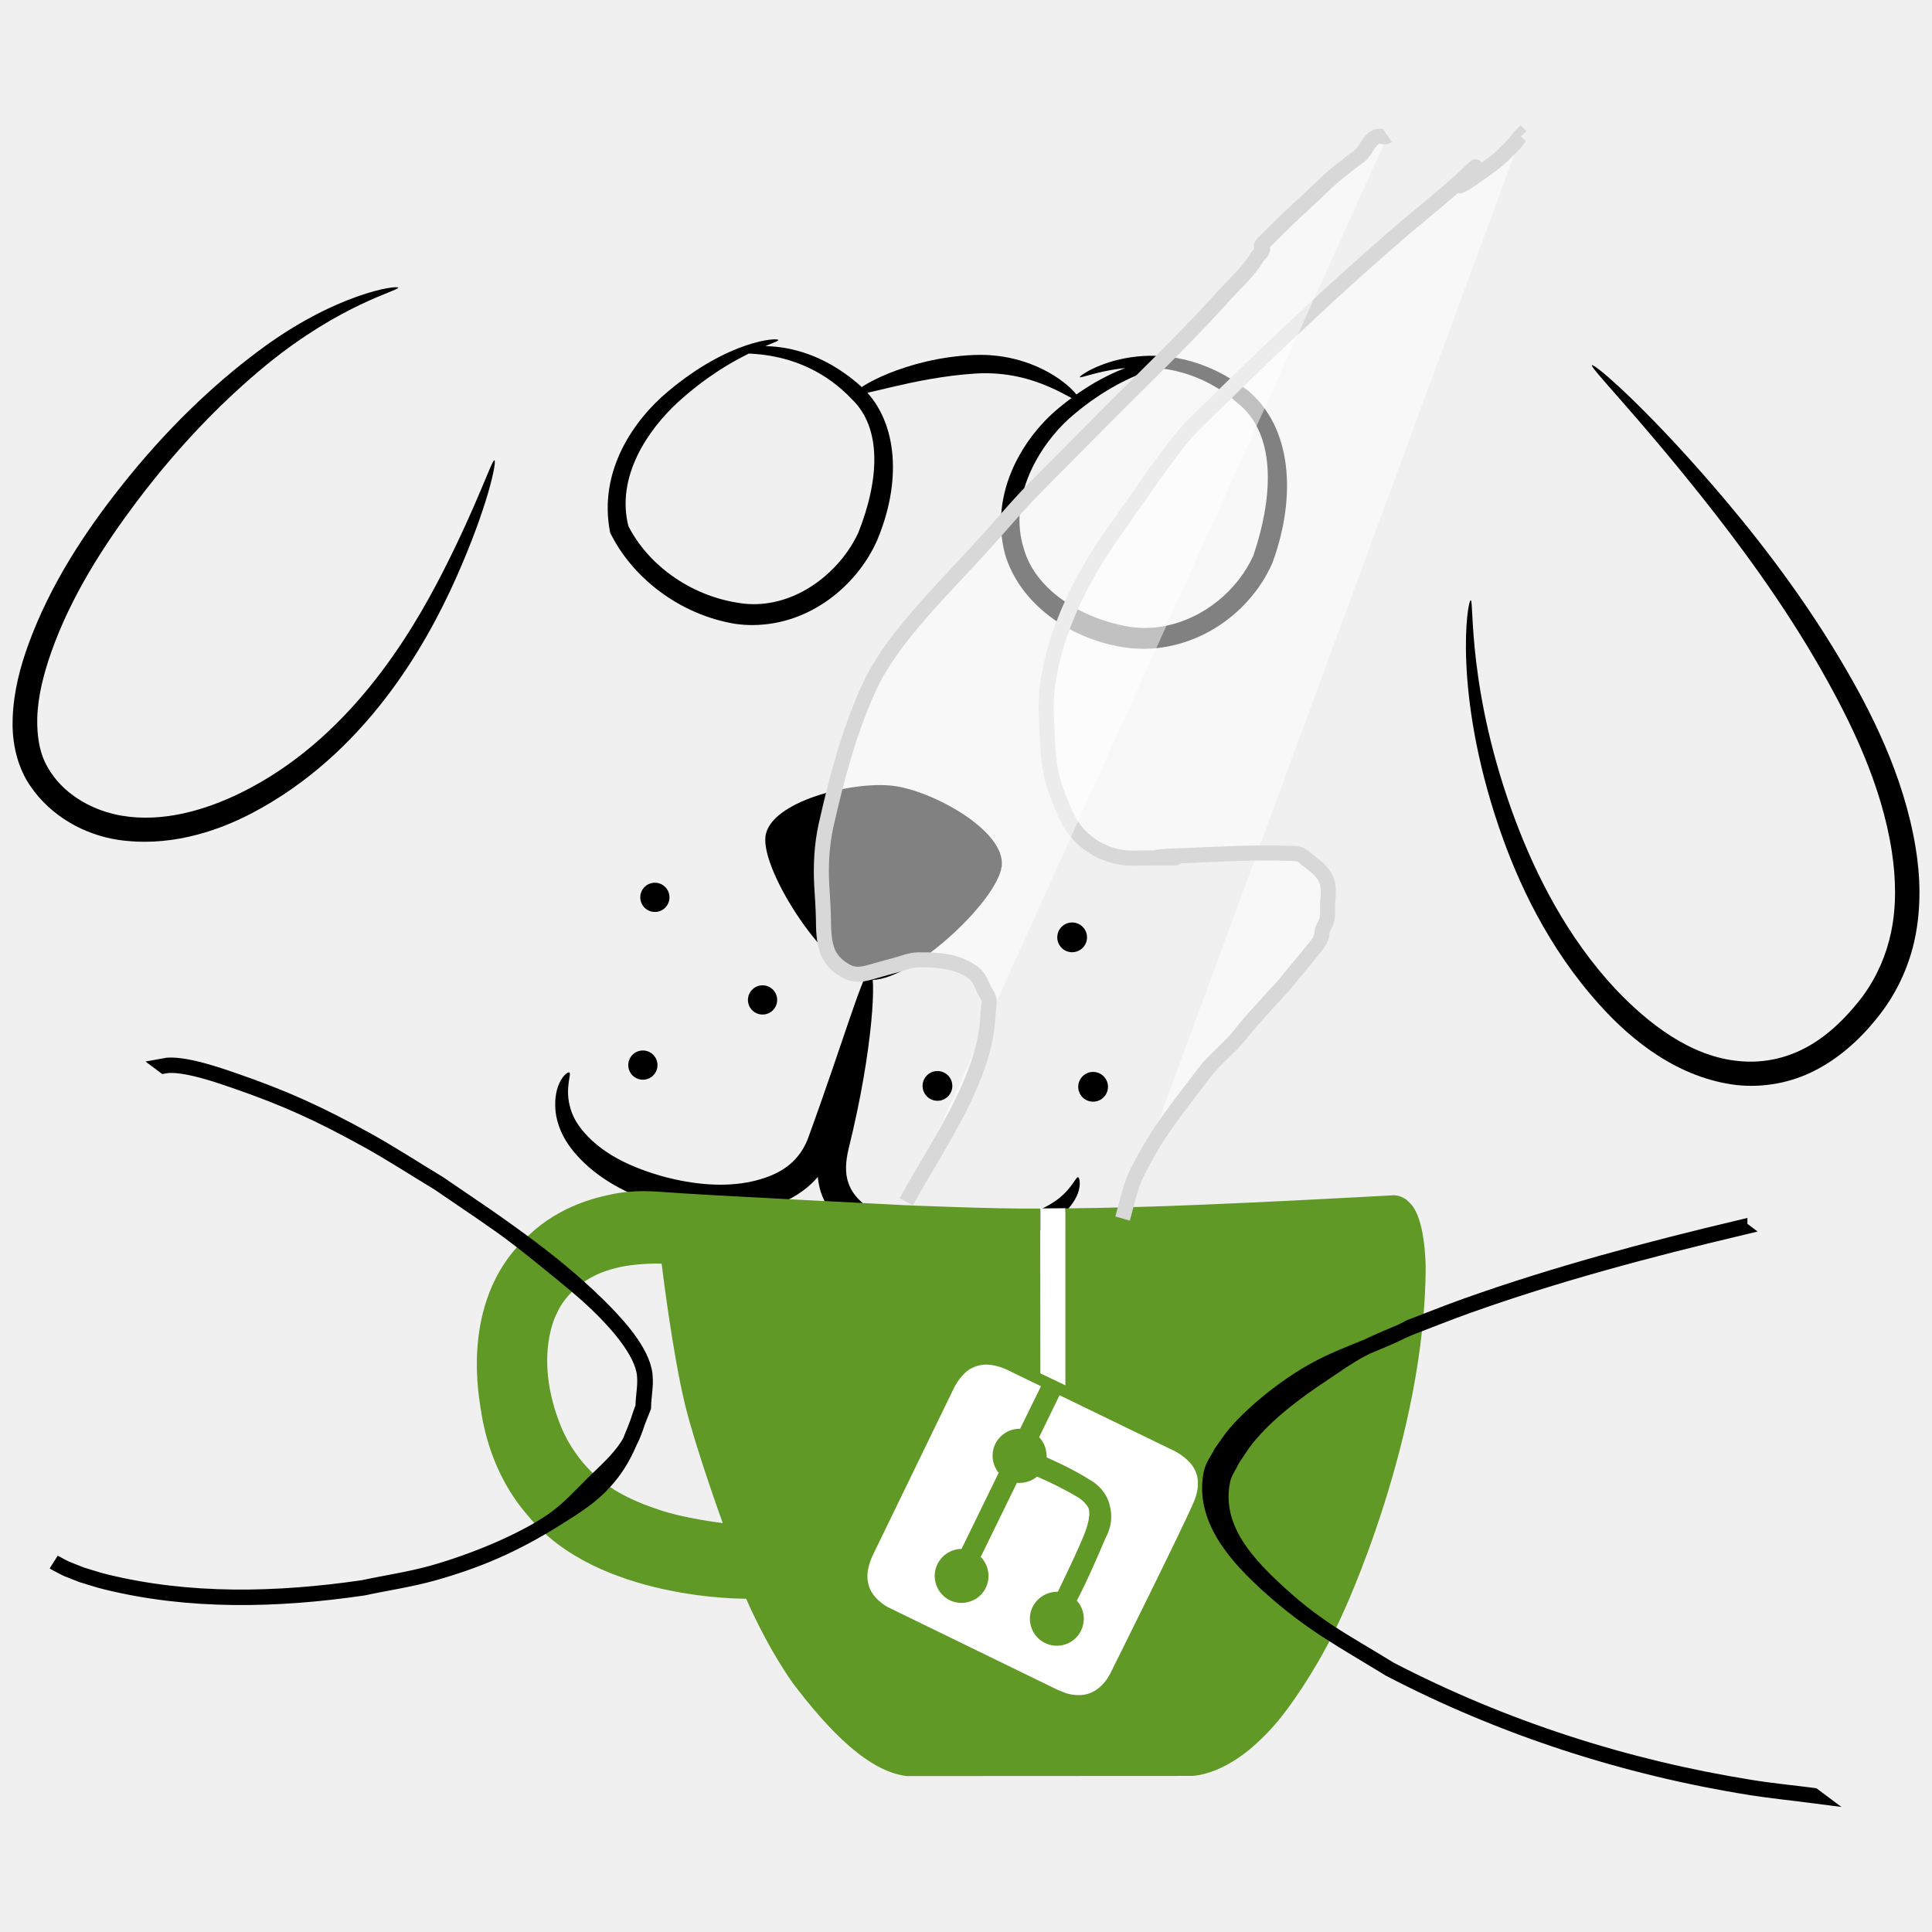
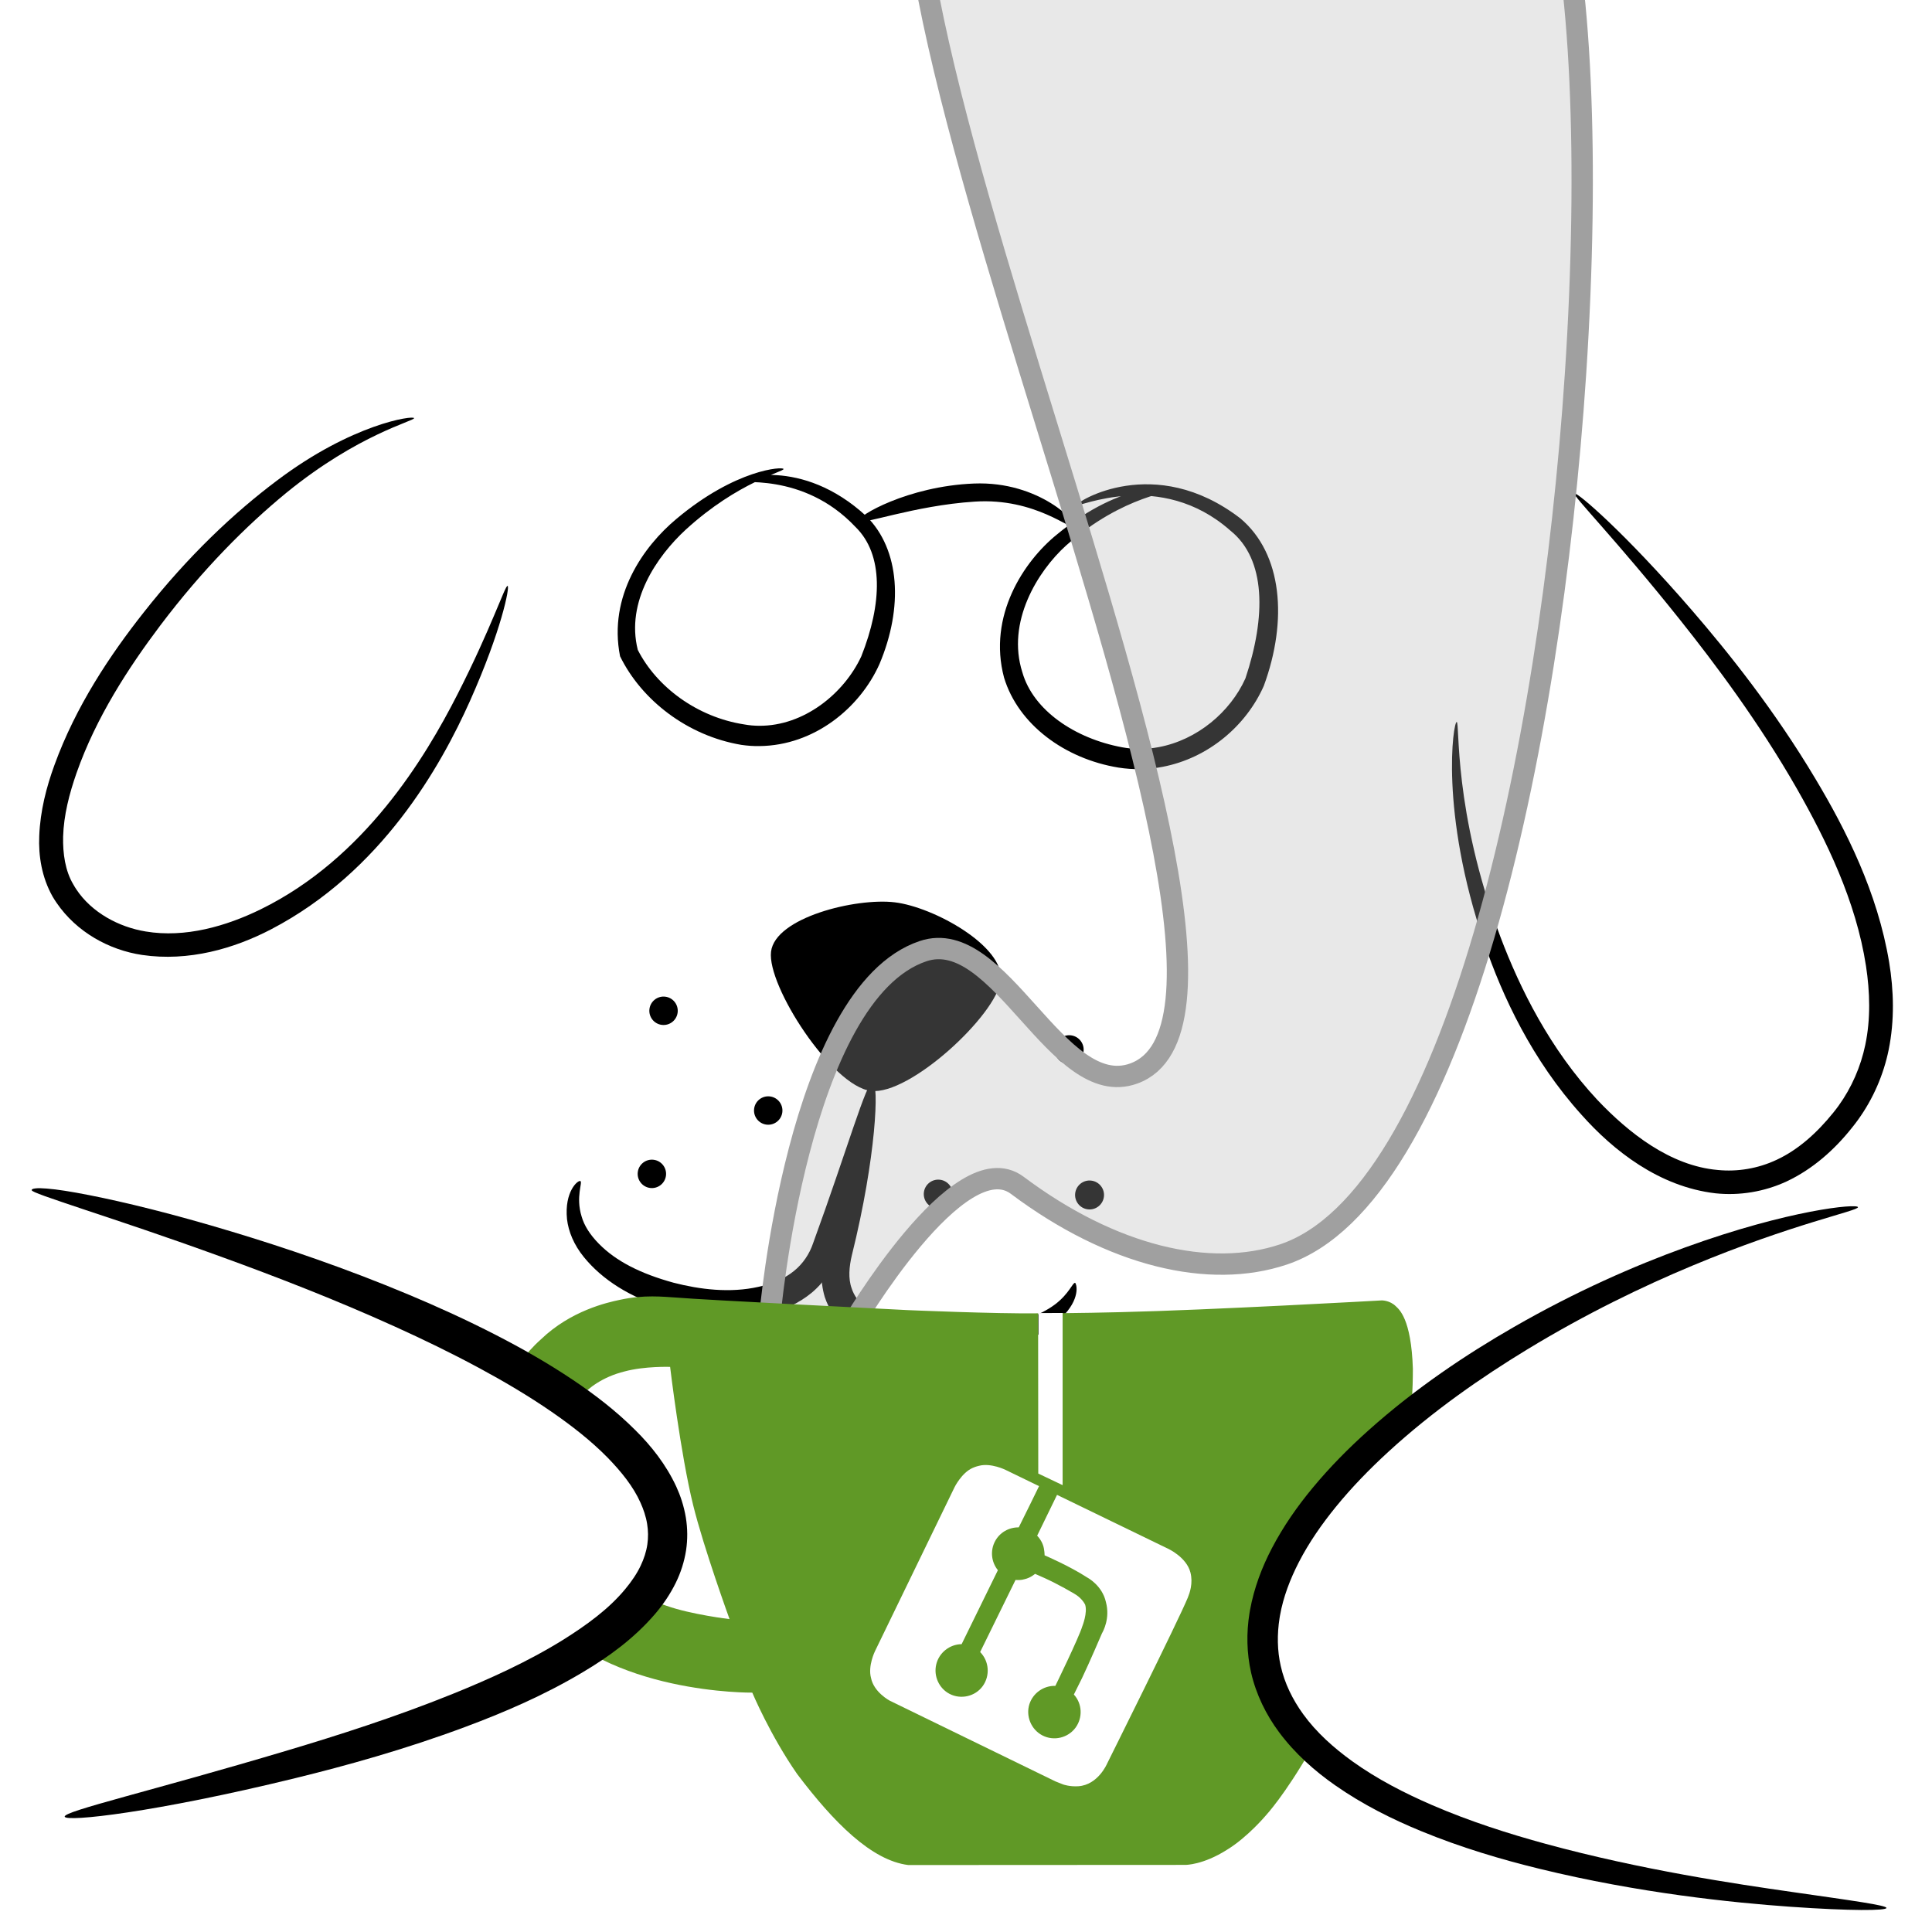
- <svg xmlns="http://www.w3.org/2000/svg" id="logo" width="64" height="64" version="1.1" viewBox="0 0 16.933 16.933" xml:space="preserve">
+ <svg xmlns="http://www.w3.org/2000/svg" id="logo" width="64" height="64" version="1.1" viewBox="0 0 64 64" xml:space="preserve">
  <defs id="defs65" />
-   <g transform="translate(-10.292 -6.4467)" display="none" fill="#684338" id="g8">
-     <path transform="scale(.26458)" d="m336.37 57.961c-32.337-1.75e-4 -58.551 20.933-58.551 46.756-1e-3 25.823 26.213 46.758 58.551 46.758 32.337 1.7e-4 58.552-20.934 58.551-46.758 0-4.153-0.106-12.819-2.061-12.295-2.433 0.458-4.995 0.691-7.578 0.691-12.38 4.5e-5 -22.416-5.251-22.416-11.729 2e-5 -4.685 7.055-4.274 13.555-10.773 7.144-7.144-25.173-12.65-40.051-12.65zm-20.998 11.193c1.112-0.001 2.222 0.072 3.324 0.219 16.626 2.222 28.324 20.452 26.129 40.717-2.195 20.265-17.452 34.892-34.078 32.67-16.626-2.222-28.325-20.453-26.129-40.719 2.027-18.707 15.276-32.875 30.754-32.887z" style="paint-order:markers fill stroke" id="path4" />
-     <path transform="matrix(-.55675 .83068 -.99938 .035244 -24.308 -23.317)" d="m72.49-90.929c-1e-6 2.345-3.838 7.929-7.858 7.929-2.172 0-2.022-2.308-3.2-4.176-1.003-1.59-3.499-2.674-3.499-3.752-1e-6 -2.345 3.259-4.247 7.279-4.247 4.02 0 7.279 1.901 7.279 4.247z" stroke-width="0" style="paint-order:markers fill stroke" id="path6" />
+   <g transform="translate(-10.292,-6.4467)" display="none" fill="#684338" id="g8">
+     <path transform="scale(0.26458)" d="m 336.37,57.961 c -32.337,-1.75e-4 -58.551,20.933 -58.551,46.756 -0.001,25.823 26.213,46.758 58.551,46.758 32.337,1.7e-4 58.552,-20.934 58.551,-46.758 0,-4.153 -0.106,-12.819 -2.061,-12.295 -2.433,0.458 -4.995,0.691 -7.578,0.691 -12.38,4.5e-5 -22.416,-5.251 -22.416,-11.729 2e-5,-4.685 7.055,-4.274 13.555,-10.773 7.144,-7.144 -25.173,-12.65 -40.051,-12.65 z m -20.998,11.193 c 1.112,-0.001 2.222,0.072 3.324,0.219 16.626,2.222 28.324,20.452 26.129,40.717 -2.195,20.265 -17.452,34.892 -34.078,32.67 -16.626,-2.222 -28.325,-20.453 -26.129,-40.719 2.027,-18.707 15.276,-32.875 30.754,-32.887 z" style="paint-order:markers fill stroke" id="path4" />
+     <path transform="matrix(-0.55675,0.83068,-0.99938,0.035244,-24.308,-23.317)" d="m 72.49,-90.929 c -10e-7,2.345 -3.838,7.929 -7.858,7.929 -2.172,0 -2.022,-2.308 -3.2,-4.176 -1.003,-1.59 -3.499,-2.674 -3.499,-3.752 -10e-7,-2.345 3.259,-4.247 7.279,-4.247 4.02,0 7.279,1.901 7.279,4.247 z" stroke-width="0" style="paint-order:markers fill stroke" id="path6" />
  </g>
-   <g id="g3142" transform="translate(0,0.361942)">
-     <g id="g1332" transform="translate(3.0461041e-5,-2.074954)">
-       <g transform="translate(-34.6,-29.764)" id="g60">
-         <g transform="translate(-3.8513e-6,1.6565)" id="g58">
-           <g transform="translate(0,-1.6565)" id="g56">
-             <g transform="matrix(0.1383,0,0,0.1383,29.742,29.695)" stroke-width="7.231" id="g44">
-               <g id="g30">
-                 <g id="g24">
-                   <path d="m 98.607,67.778 c -0.268,2.231 -5.925,7.502 -8.463,7.197 -2.538,-0.305 -6.778,-6.843 -6.509,-9.074 0.268,-2.231 5.53,-3.525 8.069,-3.219 2.538,0.305 7.172,2.866 6.904,5.097 z" id="path10" />
-                   <circle transform="rotate(6.8621)" cx="103.62" cy="69.822" r="0.943" style="paint-order:markers fill stroke" id="circle12" />
-                   <circle transform="rotate(6.8621)" cx="110.97" cy="59.455" r="0.943" style="paint-order:markers fill stroke" id="circle14" />
-                   <circle transform="rotate(6.8621)" cx="113.42" cy="68.7" r="0.943" style="paint-order:markers fill stroke" id="circle16" />
-                   <circle transform="rotate(6.8621)" cx="91.965" cy="65.737" r="0.926" style="paint-order:markers fill stroke" id="circle18" />
-                   <circle transform="rotate(6.8621)" cx="84.413" cy="60.097" r="0.926" style="paint-order:markers fill stroke" id="circle20" />
-                   <circle transform="rotate(6.8621)" cx="84.928" cy="70.743" r="0.926" style="paint-order:markers fill stroke" id="circle22" />
+   <g id="g893">
+     <g id="g31510" transform="matrix(3.674326,0,0,3.674326,0.8913206,4.586071)">
+       <rect style="fill:#ffffff;stroke:none;stroke-width:0.136;fill-opacity:1" id="rect355" width="18.137" height="18.876" x="-0.513" y="-1.844" />
+       <g id="g1332" transform="translate(3.0461041e-5,-1.713012)">
+         <g transform="translate(-34.6,-29.764)" id="g60">
+           <g transform="translate(-3.8513e-6,1.6565)" id="g58">
+             <g transform="translate(0,-1.6565)" id="g56">
+               <g transform="matrix(0.1383,0,0,0.1383,29.742,29.695)" stroke-width="7.231" id="g44">
+                 <g id="g30">
+                   <g id="g24">
+                     <path d="m 98.607,67.778 c -0.268,2.231 -5.925,7.502 -8.463,7.197 -2.538,-0.305 -6.778,-6.843 -6.509,-9.074 0.268,-2.231 5.53,-3.525 8.069,-3.219 2.538,0.305 7.172,2.866 6.904,5.097 z" id="path10" />
+                     <circle transform="rotate(6.8621)" cx="103.62" cy="69.822" r="0.943" style="paint-order:markers fill stroke" id="circle12" />
+                     <circle transform="rotate(6.8621)" cx="110.97" cy="59.455" r="0.943" style="paint-order:markers fill stroke" id="circle14" />
+                     <circle transform="rotate(6.8621)" cx="113.42" cy="68.7" r="0.943" style="paint-order:markers fill stroke" id="circle16" />
+                     <circle transform="rotate(6.8621)" cx="91.965" cy="65.737" r="0.926" style="paint-order:markers fill stroke" id="circle18" />
+                     <circle transform="rotate(6.8621)" cx="84.413" cy="60.097" r="0.926" style="paint-order:markers fill stroke" id="circle20" />
+                     <circle transform="rotate(6.8621)" cx="84.928" cy="70.743" r="0.926" style="paint-order:markers fill stroke" id="circle22" />
+                   </g>
+                   <path d="m 60.365,31.119 c -0.034,-0.189 -4.021,0.352 -8.953,4.08 -2.767,2.076 -5.753,4.873 -8.689,8.606 -2.166,2.745 -4.407,6.085 -5.805,9.938 -0.518,1.421 -0.923,2.975 -0.987,4.607 -0.058,1.304 0.165,2.704 0.867,3.951 0.082,0.14 0.169,0.276 0.26,0.409 1.308,1.915 3.424,3.079 5.576,3.402 3.037,0.447 6.002,-0.415 8.41,-1.67 7.191,-3.748 11.054,-10.607 12.97,-14.898 2.041,-4.571 2.607,-7.438 2.447,-7.489 -0.161,-0.052 -1.046,2.717 -3.279,7.092 -2.09,4.097 -6.027,10.66 -12.802,13.984 -2.254,1.106 -4.931,1.883 -7.507,1.452 -1.766,-0.289 -3.527,-1.241 -4.524,-2.744 -0.069,-0.105 -0.135,-0.211 -0.196,-0.321 -0.531,-0.889 -0.69,-2.013 -0.666,-3.116 0.04,-1.403 0.406,-2.806 0.873,-4.145 1.274,-3.633 3.398,-6.883 5.452,-9.612 2.796,-3.703 5.606,-6.506 8.221,-8.655 4.71,-3.84 8.364,-4.683 8.331,-4.872 z" id="path26" />
+                   <path d="m 136.01,36.031 c -0.132,0.135 2.718,3.01 6.892,8.249 v 2e-6 c 2.261,2.839 5.134,6.663 7.626,11.028 1.886,3.316 3.837,7.283 4.486,11.524 0.259,1.692 0.31,3.46 -0.048,5.152 -0.294,1.406 -0.884,2.775 -1.745,3.967 -0.11,0.152 -0.224,0.301 -0.342,0.446 -1.054,1.304 -2.278,2.414 -3.689,3.069 -1.204,0.569 -2.553,0.793 -3.836,0.664 -3.093,-0.267 -5.81,-2.415 -7.849,-4.566 -3.091,-3.309 -5.053,-7.27 -6.321,-10.627 v -2e-6 c -3.1,-8.231 -2.631,-14.007 -2.852,-14.012 -0.221,-0.005 -1.127,5.831 1.791,14.393 v 2e-6 c 1.187,3.494 3.125,7.639 6.338,11.204 2.091,2.352 5.066,4.698 8.737,5.128 1.561,0.165 3.183,-0.095 4.652,-0.778 1.685,-0.795 3.099,-2.047 4.248,-3.494 0.136,-0.168 0.268,-0.34 0.395,-0.516 0.994,-1.377 1.667,-2.946 1.999,-4.564 0.392,-1.932 0.333,-3.883 0.032,-5.707 -0.751,-4.544 -2.814,-8.634 -4.813,-11.973 -2.639,-4.426 -5.64,-8.194 -8.043,-10.973 v -2e-6 c -4.417,-5.11 -7.525,-7.749 -7.657,-7.614 z" id="path28" />
                </g>
-                 <path d="m 60.365,31.119 c -0.034,-0.189 -4.021,0.352 -8.953,4.08 -2.767,2.076 -5.753,4.873 -8.689,8.606 -2.166,2.745 -4.407,6.085 -5.805,9.938 -0.518,1.421 -0.923,2.975 -0.987,4.607 -0.058,1.304 0.165,2.704 0.867,3.951 0.082,0.14 0.169,0.276 0.26,0.409 1.308,1.915 3.424,3.079 5.576,3.402 3.037,0.447 6.002,-0.415 8.41,-1.67 7.191,-3.748 11.054,-10.607 12.97,-14.898 2.041,-4.571 2.607,-7.438 2.447,-7.489 -0.161,-0.052 -1.046,2.717 -3.279,7.092 -2.09,4.097 -6.027,10.66 -12.802,13.984 -2.254,1.106 -4.931,1.883 -7.507,1.452 -1.766,-0.289 -3.527,-1.241 -4.524,-2.744 -0.069,-0.105 -0.135,-0.211 -0.196,-0.321 -0.531,-0.889 -0.69,-2.013 -0.666,-3.116 0.04,-1.403 0.406,-2.806 0.873,-4.145 1.274,-3.633 3.398,-6.883 5.452,-9.612 2.796,-3.703 5.606,-6.506 8.221,-8.655 4.71,-3.84 8.364,-4.683 8.331,-4.872 z" id="path26" />
-                 <path d="m 136.01,36.031 c -0.132,0.135 2.718,3.01 6.892,8.249 v 2e-6 c 2.261,2.839 5.134,6.663 7.626,11.028 1.886,3.316 3.837,7.283 4.486,11.524 0.259,1.692 0.31,3.46 -0.048,5.152 -0.294,1.406 -0.884,2.775 -1.745,3.967 -0.11,0.152 -0.224,0.301 -0.342,0.446 -1.054,1.304 -2.278,2.414 -3.689,3.069 -1.204,0.569 -2.553,0.793 -3.836,0.664 -3.093,-0.267 -5.81,-2.415 -7.849,-4.566 -3.091,-3.309 -5.053,-7.27 -6.321,-10.627 v -2e-6 c -3.1,-8.231 -2.631,-14.007 -2.852,-14.012 -0.221,-0.005 -1.127,5.831 1.791,14.393 v 2e-6 c 1.187,3.494 3.125,7.639 6.338,11.204 2.091,2.352 5.066,4.698 8.737,5.128 1.561,0.165 3.183,-0.095 4.652,-0.778 1.685,-0.795 3.099,-2.047 4.248,-3.494 0.136,-0.168 0.268,-0.34 0.395,-0.516 0.994,-1.377 1.667,-2.946 1.999,-4.564 0.392,-1.932 0.333,-3.883 0.032,-5.707 -0.751,-4.544 -2.814,-8.634 -4.813,-11.973 -2.639,-4.426 -5.64,-8.194 -8.043,-10.973 v -2e-6 c -4.417,-5.11 -7.525,-7.749 -7.657,-7.614 z" id="path28" />
+                 <g stroke-width="7.231" id="g34">
+                   <g transform="rotate(5.1295,120.58,22.083)" stroke-width="7.231" id="g32" />
+                 </g>
+                 <g transform="matrix(-1,0,0,1,191.62,0)" stroke-width="7.231" id="g38">
+                   <g transform="rotate(5.1295,120.58,22.083)" stroke-width="7.231" id="g36" />
+                 </g>
+                 <path transform="translate(-1.2292e-6)" d="m 90.268,74.395 c -0.389,-0.104 -1.681,4.453 -3.894,10.517 -0.229,0.681 -0.658,1.334 -1.246,1.804 -0.566,0.465 -1.3,0.778 -2.11,0.984 -0.064,0.016 -0.129,0.032 -0.194,0.046 -1.858,0.421 -3.833,0.174 -5.542,-0.267 -2.161,-0.594 -3.748,-1.401 -4.867,-2.537 -0.596,-0.607 -0.962,-1.198 -1.129,-1.784 v -10e-7 c -0.396,-1.278 0.08,-2.223 -0.077,-2.305 -0.157,-0.082 -1.055,0.676 -0.874,2.483 v 10e-7 c 0.092,0.794 0.44,1.665 1.102,2.475 1.191,1.465 3.007,2.629 5.364,3.337 1.887,0.596 4.134,0.907 6.423,0.411 0.079,-0.017 0.159,-0.035 0.238,-0.054 1.024,-0.246 2.002,-0.696 2.828,-1.376 0.865,-0.725 1.455,-1.677 1.747,-2.675 2.018,-6.307 2.62,-10.954 2.23,-11.059 z" id="path40" />
+                 <path transform="translate(24.308,23.317)" d="m 79.149,64.172 c 0.069,0.01 0.38,0.875 -0.668,2.041 -0.504,0.57 -1.205,1.097 -2.14,1.546 h -10e-7 c -1.59,0.771 -3.646,1.3 -6.074,1.279 -1.776,0.015 -3.954,-0.299 -5.766,-1.635 -0.067,-0.05 -0.133,-0.103 -0.198,-0.157 -0.673,-0.563 -1.191,-1.302 -1.472,-2.149 -0.339,-1.129 -0.24,-2.248 0.054,-3.19 1.786,-6.196 2.664,-10.894 3.074,-10.828 0.411,0.066 0.236,4.857 -1.364,11.296 -0.174,0.732 -0.247,1.516 -0.012,2.153 0.15,0.477 0.485,0.926 0.919,1.295 0.042,0.036 0.084,0.07 0.127,0.104 1.244,1.002 3.082,1.267 4.684,1.374 2.194,0.105 4.028,-0.204 5.531,-0.726 l 10e-7,-10e-7 c 0.881,-0.311 1.504,-0.626 2.018,-1.015 0.911,-0.699 1.124,-1.412 1.285,-1.388 z" id="path42" />
              </g>
-               <g stroke-width="7.231" id="g34">
-                 <g transform="rotate(5.1295,120.58,22.083)" stroke-width="7.231" id="g32" />
-               </g>
-               <g transform="matrix(-1,0,0,1,191.62,0)" stroke-width="7.231" id="g38">
-                 <g transform="rotate(5.1295,120.58,22.083)" stroke-width="7.231" id="g36" />
-               </g>
-               <path transform="translate(-1.2292e-6)" d="m 90.268,74.395 c -0.389,-0.104 -1.681,4.453 -3.894,10.517 -0.229,0.681 -0.658,1.334 -1.246,1.804 -0.566,0.465 -1.3,0.778 -2.11,0.984 -0.064,0.016 -0.129,0.032 -0.194,0.046 -1.858,0.421 -3.833,0.174 -5.542,-0.267 -2.161,-0.594 -3.748,-1.401 -4.867,-2.537 -0.596,-0.607 -0.962,-1.198 -1.129,-1.784 v -10e-7 c -0.396,-1.278 0.08,-2.223 -0.077,-2.305 -0.157,-0.082 -1.055,0.676 -0.874,2.483 v 10e-7 c 0.092,0.794 0.44,1.665 1.102,2.475 1.191,1.465 3.007,2.629 5.364,3.337 1.887,0.596 4.134,0.907 6.423,0.411 0.079,-0.017 0.159,-0.035 0.238,-0.054 1.024,-0.246 2.002,-0.696 2.828,-1.376 0.865,-0.725 1.455,-1.677 1.747,-2.675 2.018,-6.307 2.62,-10.954 2.23,-11.059 z" id="path40" />
-               <path transform="translate(24.308,23.317)" d="m 79.149,64.172 c 0.069,0.01 0.38,0.875 -0.668,2.041 -0.504,0.57 -1.205,1.097 -2.14,1.546 h -10e-7 c -1.59,0.771 -3.646,1.3 -6.074,1.279 -1.776,0.015 -3.954,-0.299 -5.766,-1.635 -0.067,-0.05 -0.133,-0.103 -0.198,-0.157 -0.673,-0.563 -1.191,-1.302 -1.472,-2.149 -0.339,-1.129 -0.24,-2.248 0.054,-3.19 1.786,-6.196 2.664,-10.894 3.074,-10.828 0.411,0.066 0.236,4.857 -1.364,11.296 -0.174,0.732 -0.247,1.516 -0.012,2.153 0.15,0.477 0.485,0.926 0.919,1.295 0.042,0.036 0.084,0.07 0.127,0.104 1.244,1.002 3.082,1.267 4.684,1.374 2.194,0.105 4.028,-0.204 5.531,-0.726 l 10e-7,-10e-7 c 0.881,-0.311 1.504,-0.626 2.018,-1.015 0.911,-0.699 1.124,-1.412 1.285,-1.388 z" id="path42" />
-             </g>
-             <g transform="translate(-0.33446,0.20222)" id="g54">
-               <g id="g52">
-                 <path d="m 41.326,34.367 c -6.9e-4,0.027 0.605,-0.093 1.079,0.411 0.254,0.248 0.241,0.69 0.052,1.166 -0.155,0.334 -0.516,0.629 -0.921,0.626 -0.045,-3.09e-4 -0.089,-0.004 -0.133,-0.012 -0.429,-0.066 -0.792,-0.34 -0.961,-0.672 -0.11,-0.435 0.172,-0.844 0.432,-1.084 0.475,-0.434 0.886,-0.522 0.882,-0.547 -0.004,-0.023 -0.43,-4.59e-4 -0.966,0.45 -0.295,0.246 -0.616,0.694 -0.508,1.238 1e-6,0 0,0 0,0 0.192,0.393 0.605,0.717 1.093,0.799 0.055,0.008 0.109,0.012 0.164,0.011 0.495,-0.005 0.906,-0.345 1.082,-0.74 0.216,-0.512 0.185,-1.031 -0.118,-1.332 -0.587,-0.542 -1.174,-0.341 -1.175,-0.314 z" id="path46" />
-                 <path d="m 44.399,34.58 c 0.006,0.028 0.753,-0.329 1.385,0.23 0.323,0.258 0.322,0.778 0.136,1.333 -0.136,0.302 -0.434,0.555 -0.784,0.62 -0.109,0.02 -0.22,0.021 -0.328,8.29e-4 -0.425,-0.079 -0.801,-0.333 -0.899,-0.676 -0.145,-0.453 0.137,-0.91 0.394,-1.143 0.518,-0.459 0.985,-0.485 0.984,-0.51 -3.6e-4,-0.022 -0.468,-0.085 -1.068,0.412 -0.298,0.242 -0.623,0.733 -0.475,1.289 0.128,0.423 0.548,0.732 1.031,0.811 0.132,0.021 0.265,0.019 0.395,-0.006 0.417,-0.079 0.758,-0.373 0.916,-0.731 0.217,-0.591 0.168,-1.191 -0.212,-1.51 -0.775,-0.595 -1.482,-0.147 -1.476,-0.119 z" id="path48" />
-                 <path d="m 42.432,34.724 c 0.016,0.043 0.5,-0.14 1.048,-0.175 0.548,-0.036 0.876,0.266 0.91,0.234 0.033,-0.032 -0.321,-0.421 -0.918,-0.397 -0.597,0.024 -1.056,0.295 -1.04,0.338 z" id="path50" />
+               <g transform="translate(-0.33446,0.20222)" id="g54">
+                 <g id="g52">
+                   <path d="m 41.326,34.367 c -6.9e-4,0.027 0.605,-0.093 1.079,0.411 0.254,0.248 0.241,0.69 0.052,1.166 -0.155,0.334 -0.516,0.629 -0.921,0.626 -0.045,-3.09e-4 -0.089,-0.004 -0.133,-0.012 -0.429,-0.066 -0.792,-0.34 -0.961,-0.672 -0.11,-0.435 0.172,-0.844 0.432,-1.084 0.475,-0.434 0.886,-0.522 0.882,-0.547 -0.004,-0.023 -0.43,-4.59e-4 -0.966,0.45 -0.295,0.246 -0.616,0.694 -0.508,1.238 1e-6,0 0,0 0,0 0.192,0.393 0.605,0.717 1.093,0.799 0.055,0.008 0.109,0.012 0.164,0.011 0.495,-0.005 0.906,-0.345 1.082,-0.74 0.216,-0.512 0.185,-1.031 -0.118,-1.332 -0.587,-0.542 -1.174,-0.341 -1.175,-0.314 z" id="path46" />
+                   <path d="m 44.399,34.58 c 0.006,0.028 0.753,-0.329 1.385,0.23 0.323,0.258 0.322,0.778 0.136,1.333 -0.136,0.302 -0.434,0.555 -0.784,0.62 -0.109,0.02 -0.22,0.021 -0.328,8.29e-4 -0.425,-0.079 -0.801,-0.333 -0.899,-0.676 -0.145,-0.453 0.137,-0.91 0.394,-1.143 0.518,-0.459 0.985,-0.485 0.984,-0.51 -3.6e-4,-0.022 -0.468,-0.085 -1.068,0.412 -0.298,0.242 -0.623,0.733 -0.475,1.289 0.128,0.423 0.548,0.732 1.031,0.811 0.132,0.021 0.265,0.019 0.395,-0.006 0.417,-0.079 0.758,-0.373 0.916,-0.731 0.217,-0.591 0.168,-1.191 -0.212,-1.51 -0.775,-0.595 -1.482,-0.147 -1.476,-0.119 z" id="path48" />
+                   <path d="m 42.432,34.724 c 0.016,0.043 0.5,-0.14 1.048,-0.175 0.548,-0.036 0.876,0.266 0.91,0.234 0.033,-0.032 -0.321,-0.421 -0.918,-0.397 -0.597,0.024 -1.056,0.295 -1.04,0.338 z" id="path50" />
+                 </g>
              </g>
            </g>
          </g>
        </g>
      </g>
-     </g>
-     <g id="g3052" transform="translate(0,0.696034)">
-       <g id="g3034" transform="translate(3.0461041e-5,-2.074954)">
-         <g id="g230" transform="matrix(0.01322891,0,0,0.01322891,4.104224,9.564017)">
-           <path style="fill:#ffffff" d="M 395.9,484.2 269,423.2 c -12.5,-6 -17.9,-21.2 -11.8,-33.8 l 61,-126.9 c 6,-12.5 21.2,-17.9 33.8,-11.8 17.2,8.3 27.1,13 27.1,13 l -0.1,-109.2 16.7,-0.1 0.1,117.1 c 0,0 57.4,24.2 83.1,40.1 3.7,2.3 10.2,6.8 12.9,14.4 2.1,6.1 2,13.1 -1,19.3 l -61,126.9 c -6.2,12.7 -21.4,18.1 -33.9,12 z" id="path215" />
-           <path style="fill:#609926" d="m 622.7,149.8 c -4.1,-4.1 -9.6,-4 -9.6,-4 0,0 -117.2,6.6 -177.9,8 -13.3,0.3 -26.5,0.6 -39.6,0.7 v 117.2 c -5.5,-2.6 -11.1,-5.3 -16.6,-7.9 0,-36.4 -0.1,-109.2 -0.1,-109.2 -29,0.4 -89.2,-2.2 -89.2,-2.2 0,0 -141.4,-7.1 -156.8,-8.5 -9.8,-0.6 -22.5,-2.1 -39,1.5 -8.7,1.8 -33.5,7.4 -53.8,26.9 -45,40.1 -33.5,103.9 -32.1,113.5 1.7,11.7 6.9,44.2 31.7,72.5 45.8,56.1 144.4,54.8 144.4,54.8 0,0 12.1,28.9 30.6,55.5 25,33.1 50.7,58.9 75.7,62 63,0 188.9,-0.1 188.9,-0.1 0,0 12,0.1 28.3,-10.3 14,-8.5 26.5,-23.4 26.5,-23.4 0,0 12.9,-13.8 30.9,-45.3 5.5,-9.7 10.1,-19.1 14.1,-28 0,0 55.2,-117.1 55.2,-231.1 -1.1,-34.5 -9.6,-40.6 -11.6,-42.6 z M 125.6,353.9 c -25.9,-8.5 -36.9,-18.7 -36.9,-18.7 0,0 -19.1,-13.4 -28.7,-39.8 -16.5,-44.2 -1.4,-71.2 -1.4,-71.2 0,0 8.4,-22.5 38.5,-30 13.8,-3.7 31,-3.1 31,-3.1 0,0 7.1,59.4 15.7,94.2 7.2,29.2 24.8,77.7 24.8,77.7 0,0 -26.1,-3.1 -43,-9.1 z m 300.3,107.6 c 0,0 -6.1,14.5 -19.6,15.4 -5.8,0.4 -10.3,-1.2 -10.3,-1.2 0,0 -0.3,-0.1 -5.3,-2.1 l -112.9,-55 c 0,0 -10.9,-5.7 -12.8,-15.6 -2.2,-8.1 2.7,-18.1 2.7,-18.1 L 322,273 c 0,0 4.8,-9.7 12.2,-13 0.6,-0.3 2.3,-1 4.5,-1.5 8.1,-2.1 18,2.8 18,2.8 L 467.4,315 c 0,0 12.6,5.7 15.3,16.2 1.9,7.4 -0.5,14 -1.8,17.2 -6.3,15.4 -55,113.1 -55,113.1 z" id="path217" />
-           <path style="fill:#609926" d="m 326.8,380.1 c -8.2,0.1 -15.4,5.8 -17.3,13.8 -1.9,8 2,16.3 9.1,20 7.7,4 17.5,1.8 22.7,-5.4 5.1,-7.1 4.3,-16.9 -1.8,-23.1 l 24,-49.1 c 1.5,0.1 3.7,0.2 6.2,-0.5 4.1,-0.9 7.1,-3.6 7.1,-3.6 4.2,1.8 8.6,3.8 13.2,6.1 4.8,2.4 9.3,4.9 13.4,7.3 0.9,0.5 1.8,1.1 2.8,1.9 1.6,1.3 3.4,3.1 4.7,5.5 1.9,5.5 -1.9,14.9 -1.9,14.9 -2.3,7.6 -18.4,40.6 -18.4,40.6 -8.1,-0.2 -15.3,5 -17.7,12.5 -2.6,8.1 1.1,17.3 8.9,21.3 7.8,4 17.4,1.7 22.5,-5.3 5,-6.8 4.6,-16.3 -1.1,-22.6 1.9,-3.7 3.7,-7.4 5.6,-11.3 5,-10.4 13.5,-30.4 13.5,-30.4 0.9,-1.7 5.7,-10.3 2.7,-21.3 -2.5,-11.4 -12.6,-16.7 -12.6,-16.7 -12.2,-7.9 -29.2,-15.2 -29.2,-15.2 0,0 0,-4.1 -1.1,-7.1 -1.1,-3.1 -2.8,-5.1 -3.9,-6.3 4.7,-9.7 9.4,-19.3 14.1,-29 -4.1,-2 -8.1,-4 -12.2,-6.1 -4.8,9.8 -9.7,19.7 -14.5,29.5 -6.7,-0.1 -12.9,3.5 -16.1,9.4 -3.4,6.3 -2.7,14.1 1.9,19.8 z" id="path219" />
+       <g id="g3034" transform="translate(3.0461041e-5,-1.016978)">
+         <path style="fill:#ffffff;stroke-width:0.013" d="M 9.342,15.969 7.663,15.162 C 7.497,15.083 7.426,14.882 7.507,14.715 l 0.807,-1.679 c 0.079,-0.165 0.28,-0.237 0.447,-0.156 0.228,0.11 0.359,0.172 0.359,0.172 l -0.001,-1.445 0.221,-0.001 0.001,1.549 c 0,0 0.759,0.32 1.099,0.53 0.049,0.03 0.135,0.09 0.171,0.19 0.028,0.081 0.026,0.173 -0.013,0.255 l -0.807,1.679 c -0.082,0.168 -0.283,0.239 -0.448,0.159 z" id="path215" />
+         <g id="g31776">
+           <g id="path18413" transform="matrix(0.01734354,0,0,0.01734354,22.72049,13.52176)">
+             <path style="fill:#b2b2b2;fill-opacity:0.3;stroke:#a0a0a0;stroke-width:11.089;stroke-dasharray:none;stroke-opacity:1" d="m -923.9,-107.966 c 0,0 14.445,-168.644 79.719,-190.571 40.008,-13.439 69.756,77.904 109.47,63.62 105.184,-37.834 -193.778,-631.605 -93.926,-681.853 67.318,-33.877 288.995,-13.28 311.317,58.699 15.397,49.648 19.577,149.531 12.295,259.504 -13.091,197.696 -63.226,428.001 -151.827,457.698 -38.295,12.835 -88.943,1.097 -138.363,-35.945 -30.191,-22.629 -86.267,73.283 -86.267,73.283" id="path30585" />
+           </g>
+           <g id="g982" transform="matrix(0.01322891,0,0,0.01322891,4.104224,9.564017)">
+             <path style="fill:#609926" d="m 622.7,149.8 c -4.1,-4.1 -9.6,-4 -9.6,-4 0,0 -117.2,6.6 -177.9,8 -13.3,0.3 -26.5,0.6 -39.6,0.7 v 117.2 c -5.5,-2.6 -11.1,-5.3 -16.6,-7.9 0,-36.4 -0.1,-109.2 -0.1,-109.2 -29,0.4 -89.2,-2.2 -89.2,-2.2 0,0 -141.4,-7.1 -156.8,-8.5 -9.8,-0.6 -22.5,-2.1 -39,1.5 -8.7,1.8 -33.5,7.4 -53.8,26.9 -45,40.1 -33.5,103.9 -32.1,113.5 1.7,11.7 6.9,44.2 31.7,72.5 45.8,56.1 144.4,54.8 144.4,54.8 0,0 12.1,28.9 30.6,55.5 25,33.1 50.7,58.9 75.7,62 63,0 188.9,-0.1 188.9,-0.1 0,0 12,0.1 28.3,-10.3 14,-8.5 26.5,-23.4 26.5,-23.4 0,0 12.9,-13.8 30.9,-45.3 5.5,-9.7 10.1,-19.1 14.1,-28 0,0 55.2,-117.1 55.2,-231.1 -1.1,-34.5 -9.6,-40.6 -11.6,-42.6 z M 125.6,353.9 c -25.9,-8.5 -36.9,-18.7 -36.9,-18.7 0,0 -19.1,-13.4 -28.7,-39.8 -16.5,-44.2 -1.4,-71.2 -1.4,-71.2 0,0 8.4,-22.5 38.5,-30 13.8,-3.7 31,-3.1 31,-3.1 0,0 7.1,59.4 15.7,94.2 7.2,29.2 24.8,77.7 24.8,77.7 0,0 -26.1,-3.1 -43,-9.1 z m 300.3,107.6 c 0,0 -6.1,14.5 -19.6,15.4 -5.8,0.4 -10.3,-1.2 -10.3,-1.2 0,0 -0.3,-0.1 -5.3,-2.1 l -112.9,-55 c 0,0 -10.9,-5.7 -12.8,-15.6 -2.2,-8.1 2.7,-18.1 2.7,-18.1 L 322,273 c 0,0 4.8,-9.7 12.2,-13 0.6,-0.3 2.3,-1 4.5,-1.5 8.1,-2.1 18,2.8 18,2.8 L 467.4,315 c 0,0 12.6,5.7 15.3,16.2 1.9,7.4 -0.5,14 -1.8,17.2 -6.3,15.4 -55,113.1 -55,113.1 z" id="path217" />
+           </g>
        </g>
-         <path style="fill:none;stroke:#000000;stroke-width:0.132" id="path615" d="m 1.438,10.36 c 0.165,-0.032 0.502,0.09 0.611,0.127 0.452,0.156 0.743,0.288 1.17,0.524 0.212,0.117 0.415,0.25 0.623,0.375 0.52,0.357 0.555,0.364 1.019,0.743 0.127,0.104 0.255,0.207 0.373,0.321 0.137,0.131 0.36,0.368 0.407,0.572 0.025,0.106 -0.004,0.218 -0.006,0.327 -0.046,0.114 -0.07,0.24 -0.138,0.343 -0.08,0.123 -0.193,0.22 -0.297,0.323 -0.113,0.112 -0.221,0.232 -0.351,0.323 -0.283,0.197 -0.726,0.371 -1.052,0.463 -0.202,0.057 -0.411,0.087 -0.616,0.131 -0.75,0.109 -1.523,0.129 -2.264,-0.054 -0.07,-0.017 -0.137,-0.041 -0.206,-0.061 -0.175,-0.071 -0.097,-0.033 -0.236,-0.107 0,0 0.004,0.003 0.004,0.003 v 0 c 0.139,0.074 0.061,0.037 0.236,0.107 0.069,0.02 0.137,0.044 0.206,0.061 0.741,0.184 1.514,0.164 2.264,0.054 0.205,-0.044 0.414,-0.074 0.616,-0.131 0.394,-0.111 0.706,-0.248 1.052,-0.463 0.141,-0.088 0.286,-0.175 0.404,-0.292 0.22,-0.219 0.273,-0.425 0.383,-0.698 0.002,-0.109 0.031,-0.221 0.006,-0.327 C 5.598,12.817 5.376,12.587 5.239,12.452 4.821,12.041 4.328,11.717 3.847,11.389 3.636,11.262 3.43,11.127 3.215,11.008 2.788,10.773 2.496,10.64 2.045,10.484 1.936,10.447 1.598,10.325 1.434,10.357 c 0,0 0.004,0.003 0.004,0.003 z" />
-         <path style="fill:none;stroke:#000000;stroke-width:0.132" id="path621" d="m 15.249,11.775 c -0.807,0.192 -1.611,0.406 -2.393,0.684 -0.169,0.06 -0.335,0.127 -0.502,0.191 -0.261,0.143 -0.553,0.224 -0.815,0.365 -0.24,0.129 -0.523,0.348 -0.705,0.555 -0.048,0.055 -0.087,0.117 -0.13,0.176 -0.03,0.061 -0.075,0.116 -0.089,0.182 -0.082,0.407 0.235,0.745 0.507,0.991 0.369,0.332 0.635,0.468 1.057,0.727 0.991,0.516 2.064,0.863 3.167,1.039 0.183,0.029 0.368,0.047 0.552,0.071 0,0 -0.004,-0.003 -0.004,-0.003 v 0 c -0.184,-0.024 -0.369,-0.041 -0.552,-0.071 -1.099,-0.176 -2.169,-0.521 -3.158,-1.034 -0.428,-0.263 -0.655,-0.37 -1.018,-0.711 -0.267,-0.25 -0.533,-0.555 -0.448,-0.95 0.014,-0.065 0.056,-0.121 0.085,-0.182 0.041,-0.059 0.078,-0.122 0.123,-0.178 0.188,-0.231 0.428,-0.407 0.674,-0.571 0.108,-0.072 0.213,-0.148 0.328,-0.209 0.139,-0.074 0.287,-0.129 0.431,-0.193 0.167,-0.064 0.334,-0.131 0.502,-0.191 0.782,-0.279 1.586,-0.492 2.392,-0.684 0,0 -0.004,-0.003 -0.004,-0.003 z" />
+         <path style="fill:#609926;stroke-width:0.013" d="m 8.427,14.592 c -0.108,0.001 -0.204,0.077 -0.229,0.183 -0.025,0.106 0.026,0.216 0.12,0.265 0.102,0.053 0.232,0.024 0.3,-0.071 0.067,-0.094 0.057,-0.224 -0.024,-0.306 L 8.913,14.013 c 0.02,0.001 0.049,0.003 0.082,-0.007 0.054,-0.012 0.094,-0.048 0.094,-0.048 0.056,0.024 0.114,0.05 0.175,0.081 0.063,0.032 0.123,0.065 0.177,0.097 0.012,0.007 0.024,0.015 0.037,0.025 0.021,0.017 0.045,0.041 0.062,0.073 0.025,0.073 -0.025,0.197 -0.025,0.197 -0.03,0.101 -0.243,0.537 -0.243,0.537 -0.107,-0.003 -0.202,0.066 -0.234,0.165 -0.034,0.107 0.015,0.229 0.118,0.282 0.103,0.053 0.23,0.022 0.298,-0.07 0.066,-0.09 0.061,-0.216 -0.015,-0.299 0.025,-0.049 0.049,-0.098 0.074,-0.149 0.066,-0.138 0.179,-0.402 0.179,-0.402 0.012,-0.022 0.075,-0.136 0.036,-0.282 -0.033,-0.151 -0.167,-0.221 -0.167,-0.221 -0.161,-0.105 -0.386,-0.201 -0.386,-0.201 0,0 0,-0.054 -0.015,-0.094 -0.015,-0.041 -0.037,-0.067 -0.052,-0.083 0.062,-0.128 0.124,-0.255 0.187,-0.384 -0.054,-0.026 -0.107,-0.053 -0.161,-0.081 -0.063,0.13 -0.128,0.261 -0.192,0.39 -0.089,-0.001 -0.171,0.046 -0.213,0.124 -0.045,0.083 -0.036,0.187 0.025,0.262 z" id="path219" />
+         <g id="g39372" transform="translate(7.013192,-0.08443326)">
+           <path style="fill:#ffffff;fill-opacity:1;stroke:none;stroke-width:0.014;stroke-dasharray:none;stroke-opacity:1" d="m -6.507,16.101 c -5.185e-4,-0.049 -0.069,-1.306 -0.152,-2.793 -0.083,-1.487 -0.151,-2.704 -0.15,-2.705 0.005,-0.004 1.48,0.505 1.771,0.611 1.429,0.523 2.492,1.046 3.108,1.527 0.192,0.15 0.442,0.411 0.524,0.548 0.202,0.337 0.16,0.623 -0.138,0.937 -0.152,0.16 -0.263,0.247 -0.514,0.405 -0.577,0.362 -1.569,0.738 -3.06,1.161 -0.551,0.156 -1.126,0.321 -1.356,0.388 -0.027,0.008 -0.032,-0.004 -0.033,-0.08 z" id="path39368" />
+           <path style="fill:#000000;stroke:none;stroke-width:0.265" d="m 8.721,29.675 c -0.008,-0.019 -0.037,-0.078 -0.033,-0.121 0,0 10e-8,0 10e-8,0 0.003,-0.024 0.012,-0.044 0.028,-0.065 0.044,-0.059 0.104,-0.095 0.171,-0.13 l 1e-7,0 7e-7,-1e-6 0,0 c 0.183,-0.092 0.42,-0.14 0.748,-0.179 l 2e-7,0 c 0.704,-0.083 1.607,-0.064 2.917,0.043 l 1e-6,0 c 2.635,0.216 6.054,0.742 10.846,1.687 l 0,0 c 8.925,1.761 21.081,4.709 36.234,9.28 l 0,0 c 13.103,3.951 28.783,9.227 45.169,16.101 l 0,0 c 7.143,2.997 14.585,6.373 22.05,10.214 l 0,0 c 6.51,3.348 13.176,7.121 19.665,11.484 l 0,0 c 5.418,3.634 10.857,7.794 15.802,12.744 l 0,0 c 3.988,3.951 7.748,8.666 10.372,14.309 0.535,1.163 1.008,2.372 1.408,3.622 0.444,1.389 0.795,2.821 1.038,4.289 0.446,2.74 0.469,5.539 0.058,8.288 -0.452,2.938 -1.361,5.717 -2.604,8.258 0,0 -1e-5,1e-5 -1e-5,1e-5 -1.445,2.948 -3.254,5.583 -5.242,7.915 -5.409,6.317 -11.975,11.034 -18.366,14.825 -9.909,5.934 -20.291,10.358 -29.943,13.954 -15.396,5.749 -30.55,9.932 -43.271,13.046 0,0 -1.1e-5,0 -1.1e-5,0 -35.597,8.717 -58.401,11.223 -58.684,9.802 -0.283,-1.421 22.039,-6.505 56.763,-16.879 0,0 10e-6,0 10e-6,0 12.353,-3.692 27.207,-8.395 41.937,-14.348 9.284,-3.76 19.113,-8.168 28.178,-13.806 5.851,-3.675 11.583,-7.801 15.819,-12.956 1.539,-1.863 2.888,-3.821 3.859,-5.876 0,0 0,-1e-5 0,-1e-5 0.83,-1.751 1.435,-3.581 1.695,-5.408 0.253,-1.699 0.232,-3.471 -0.051,-5.211 -0.149,-0.942 -0.385,-1.89 -0.692,-2.838 -0.276,-0.853 -0.609,-1.701 -0.986,-2.539 -1.841,-4.157 -4.927,-7.936 -8.343,-11.46 l 0,0 C 150.988,93.36 146.063,89.55 141.021,86.058 l 0,0 c -6.03,-4.165 -12.336,-7.857 -18.56,-11.214 l 0,0 c -7.131,-3.845 -14.299,-7.301 -21.202,-10.43 l 0,0 C 85.471,57.258 70.117,51.384 57.446,46.774 l 0,0 C 42.372,41.29 31.315,37.653 22.403,34.68 l 0,0 c -3.891,-1.298 -8.529,-2.869 -10.274,-3.497 l 0,0 C 11.064,30.801 9.956,30.366 9.494,30.161 l -2e-7,-10e-7 C 9.248,30.056 8.984,29.907 8.89,29.849 l 0,0 -8e-7,0 0,0 c -0.059,-0.025 -0.109,-0.077 -0.127,-0.093 -0.01,-0.009 -0.019,-0.016 -0.024,-0.021 0,0 -10e-8,0 -10e-8,0 -0.009,-0.011 -0.007,-0.031 -0.019,-0.06 z" id="path4644" transform="matrix(0.03543197,0,0,0.03543197,-7.277786,9.533484)" class="UnoptimicedTransforms" />
+         </g>
+         <g id="g39199" transform="translate(-1.755926,0.05363735)">
+           <path style="fill:#ffffff;fill-opacity:1;stroke:none;stroke-width:0.014;stroke-dasharray:none;stroke-opacity:1" d="m 17.643,16.76 c -1.05,-0.159 -1.714,-0.293 -2.349,-0.474 -0.464,-0.132 -0.761,-0.242 -1.108,-0.41 -0.679,-0.328 -1.03,-0.659 -1.187,-1.115 -0.027,-0.078 -0.034,-0.15 -0.033,-0.319 0.001,-0.196 0.007,-0.237 0.059,-0.387 0.137,-0.401 0.359,-0.729 0.778,-1.147 0.796,-0.796 2.049,-1.546 3.434,-2.058 0.345,-0.127 0.827,-0.279 0.841,-0.265 0.006,0.006 0.051,1.308 0.099,2.892 0.049,1.585 0.093,2.99 0.099,3.124 l 0.01,0.242 -0.059,-0.002 c -0.033,-9.13e-4 -0.295,-0.037 -0.583,-0.081 z" id="path38643" />
+           <path style="fill:#000000;stroke:none;stroke-width:0.265;stroke-dasharray:none" d="m 268.26,59.896 c 0.222,1.204 -21.285,5.395 -54.393,19.22 -15.896,6.642 -34.425,15.502 -54.012,27.411 -14.981,9.116 -30.951,20.171 -45.604,33.631 -6.011,5.521 -11.859,11.497 -17.155,18.004 -4.557,5.607 -8.76,11.618 -12.087,18.071 -2.858,5.561 -5.13,11.452 -6.193,17.506 -0.049,0.279 -0.096,0.558 -0.14,0.837 -0.841,5.306 -0.767,10.671 0.379,15.695 1.26,5.697 3.935,11.096 7.385,15.848 4.331,5.977 10.01,11.023 16.036,15.374 8.176,5.883 17.213,10.496 26.144,14.366 12.521,5.415 25.344,9.471 37.301,12.734 31.416,8.572 62.382,13.134 80.704,15.763 19.729,2.831 31.041,4.366 30.973,5.248 -0.067,0.882 -11.495,1.011 -31.491,-0.397 -18.952,-1.335 -49.625,-4.467 -82.295,-12.458 -12.306,-3.01 -25.596,-6.917 -38.794,-12.358 -9.408,-3.871 -19.094,-8.678 -28.138,-15.009 -6.692,-4.669 -13.153,-10.379 -18.392,-17.418 -4.208,-5.665 -7.477,-12.271 -9.146,-19.493 -1.441,-6.385 -1.569,-13.014 -0.529,-19.474 0.055,-0.34 0.113,-0.68 0.174,-1.019 1.324,-7.288 3.932,-14.117 7.193,-20.334 3.772,-7.21 8.385,-13.764 13.32,-19.719 5.729,-6.922 11.961,-13.18 18.315,-18.868 15.481,-13.859 32.124,-24.953 47.688,-33.894 20.341,-11.694 39.558,-20.072 56.029,-26.042 34.284,-12.435 56.506,-14.431 56.728,-13.227 z" id="path7776" transform="matrix(0.02750522,0,0,0.02750522,10.88541,8.951081)" class="UnoptimicedTransforms" />
+         </g>
      </g>
-       <path style="fill:#ffffff;fill-opacity:0.506;fill-rule:nonzero;stroke:#d8d8d8;stroke-width:0.132;stroke-opacity:1" d="M 9.839,9.622 C 9.879,9.482 9.905,9.336 9.973,9.205 10.044,9.067 10.122,8.932 10.211,8.804 c 0.109,-0.156 0.227,-0.305 0.343,-0.458 0.094,-0.125 0.223,-0.217 0.319,-0.341 0.079,-0.102 0.169,-0.195 0.254,-0.291 0.047,-0.054 0.1,-0.103 0.144,-0.159 0.075,-0.096 0.157,-0.186 0.231,-0.282 0.036,-0.046 0.084,-0.094 0.084,-0.153 -3.71e-4,-0.04 0.029,-0.069 0.04,-0.105 0.016,-0.05 0.006,-0.102 0.01,-0.154 0.005,-0.075 0.017,-0.157 -0.02,-0.226 -0.042,-0.08 -0.124,-0.127 -0.19,-0.184 -0.037,-0.032 -0.086,-0.028 -0.131,-0.03 -0.296,-0.01 -0.592,0.006 -0.888,0.019 -0.083,0.004 -0.167,0.003 -0.25,0.013 -0.027,0.003 0.015,0.006 0.021,0.006 0.038,0.002 0.148,0.002 0.122,0.002 -0.124,-4.448e-4 -0.249,7e-5 -0.373,0.002 C 9.74,6.465 9.556,6.378 9.436,6.235 9.377,6.167 9.339,6.084 9.305,6.001 9.261,5.894 9.221,5.785 9.203,5.67 9.181,5.521 9.178,5.371 9.171,5.222 9.167,5.124 9.17,5.026 9.184,4.928 9.228,4.631 9.334,4.345 9.471,4.079 9.563,3.901 9.67,3.733 9.786,3.571 9.969,3.315 10.142,3.052 10.337,2.805 c 0.088,-0.111 0.193,-0.207 0.294,-0.306 0.28,-0.277 0.566,-0.549 0.854,-0.818 0.252,-0.236 0.509,-0.466 0.77,-0.692 0.219,-0.19 0.451,-0.366 0.658,-0.569 0.008,-0.008 0.033,-0.027 0.014,-0.007 -0.045,0.047 -0.082,0.101 -0.132,0.142 -0.01,0.009 -0.007,0.021 0.008,0.014 0.061,-0.031 0.116,-0.072 0.172,-0.112 0.074,-0.054 0.151,-0.105 0.214,-0.171 0.035,-0.036 0.074,-0.069 0.104,-0.109 0.011,-0.015 0.02,-0.032 0.033,-0.045 0,0 0.005,0.005 0.005,0.005" id="path1487" />
-       <path style="fill:#ffffff;fill-opacity:0.506;fill-rule:nonzero;stroke:#d8d8d8;stroke-width:0.132;stroke-opacity:1" d="M 7.943,9.475 C 8.128,9.139 8.343,8.818 8.497,8.466 8.564,8.311 8.619,8.149 8.645,7.984 8.658,7.9 8.658,7.814 8.669,7.73 8.675,7.687 8.645,7.654 8.627,7.619 8.61,7.586 8.597,7.552 8.579,7.521 8.553,7.477 8.508,7.449 8.464,7.426 8.336,7.359 8.188,7.353 8.045,7.355 7.976,7.356 7.913,7.385 7.847,7.402 7.768,7.422 7.69,7.446 7.612,7.467 7.552,7.483 7.486,7.49 7.428,7.46 7.355,7.423 7.288,7.365 7.256,7.287 7.219,7.195 7.218,7.093 7.217,6.995 7.215,6.896 7.208,6.798 7.202,6.699 7.193,6.524 7.202,6.347 7.24,6.176 7.331,5.771 7.438,5.367 7.608,4.987 7.704,4.773 7.845,4.582 7.995,4.402 8.201,4.157 8.426,3.93 8.64,3.693 8.762,3.559 8.879,3.419 9.003,3.288 9.125,3.16 9.251,3.036 9.376,2.91 9.575,2.709 9.773,2.508 9.975,2.309 10.225,2.061 10.476,1.812 10.712,1.55 c 0.104,-0.116 0.225,-0.22 0.306,-0.354 0.015,-0.026 0.065,-0.06 0.043,-0.082 -0.02,-0.02 0.015,-0.043 0.028,-0.057 0.129,-0.131 0.261,-0.258 0.397,-0.382 0.089,-0.082 0.173,-0.17 0.27,-0.243 0.05,-0.037 0.095,-0.079 0.147,-0.113 0.069,-0.046 0.089,-0.151 0.165,-0.18 0.029,-0.011 0.066,0.013 0.094,-0.006" id="path1491" />
    </g>
  </g>
</svg>
